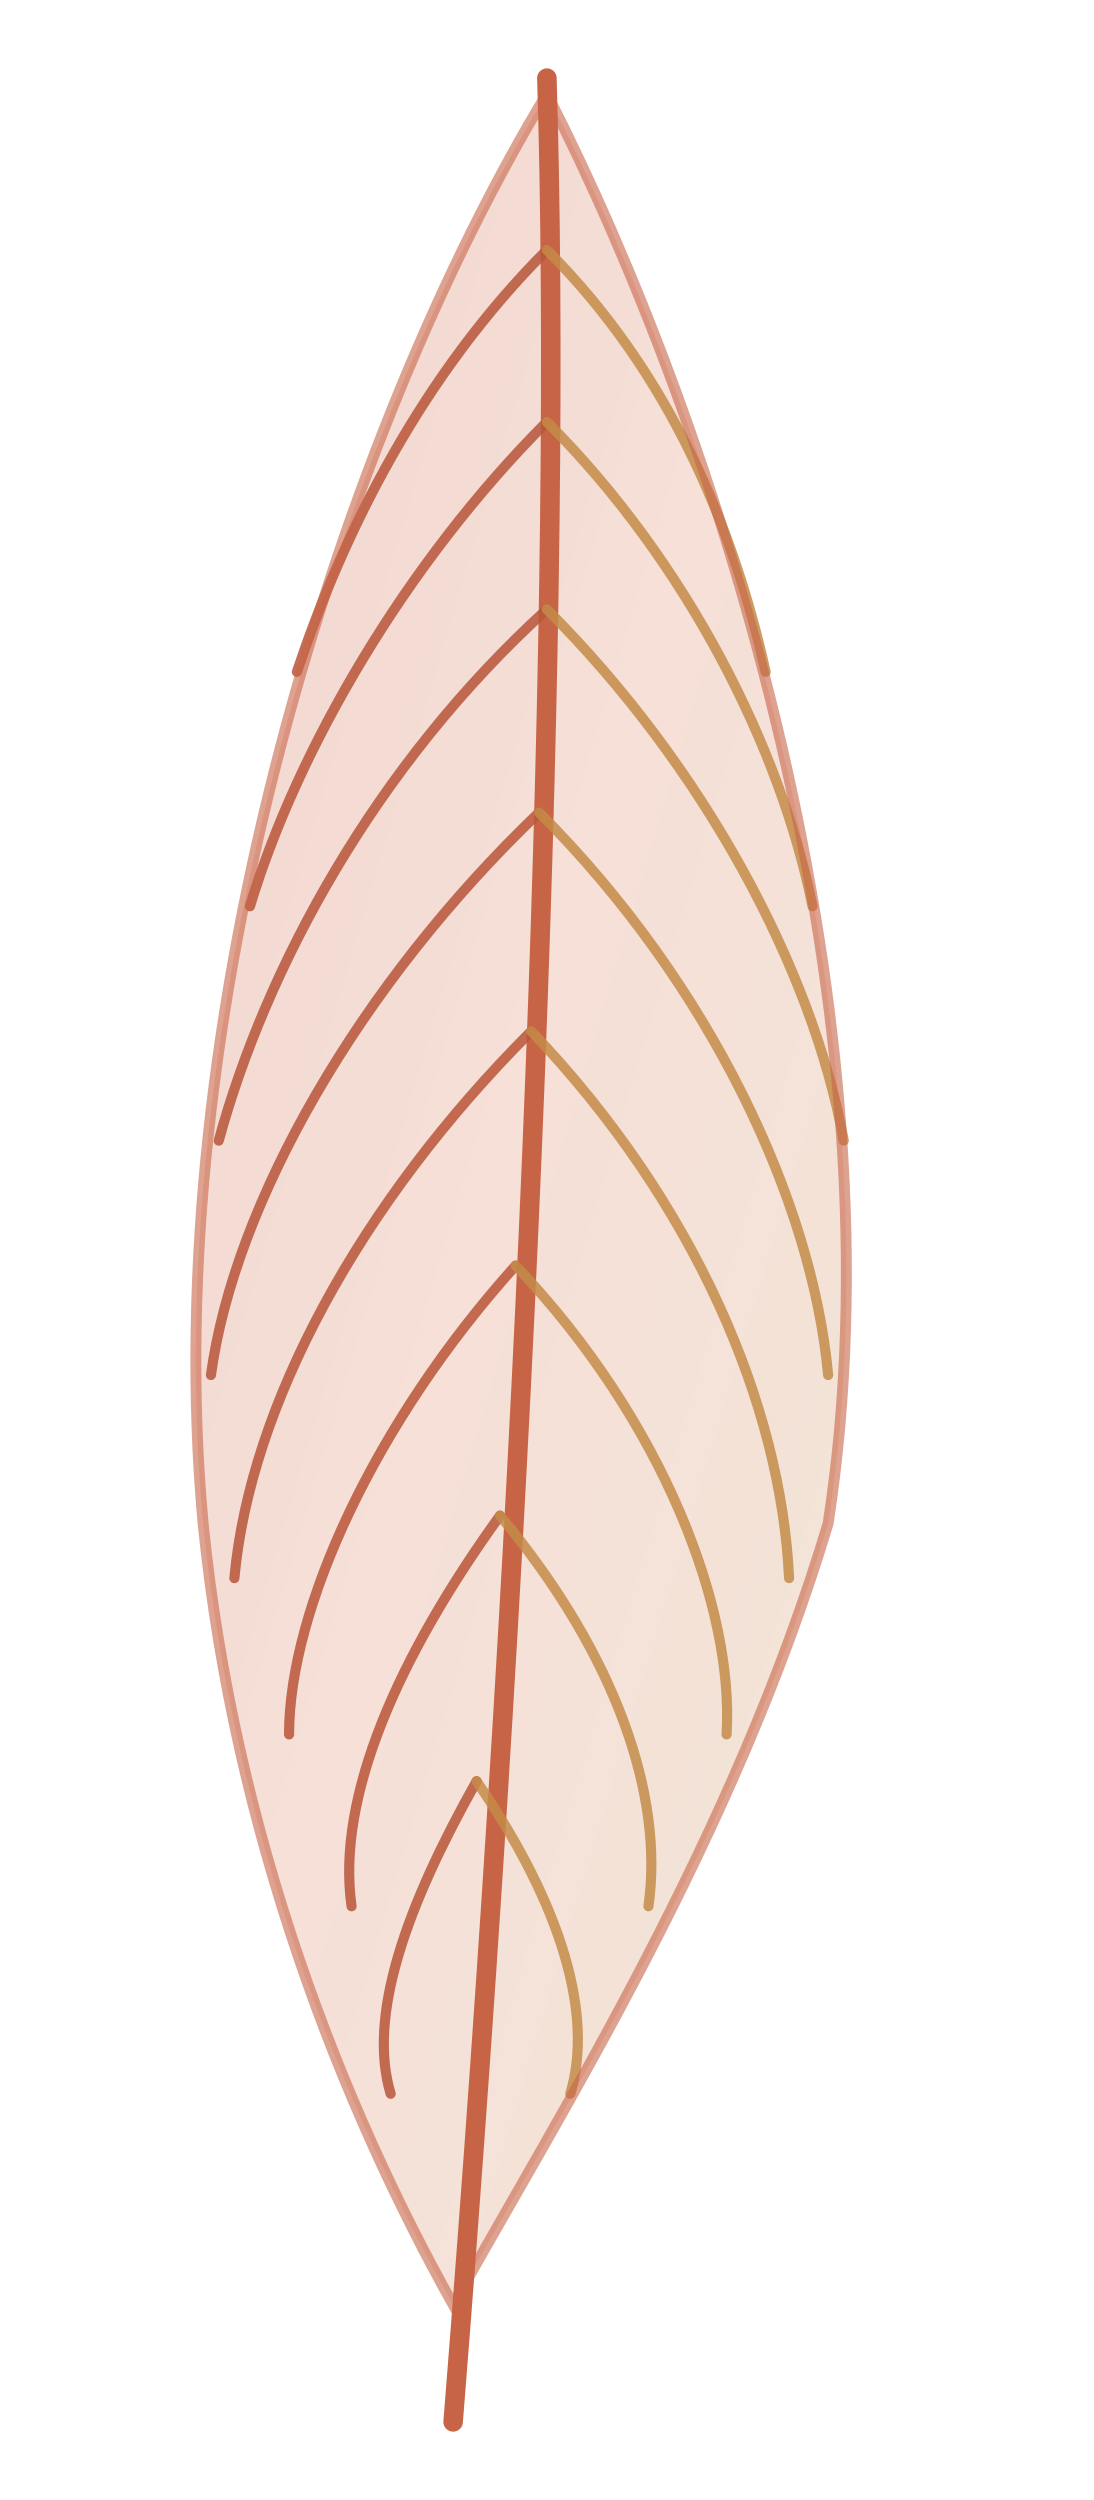
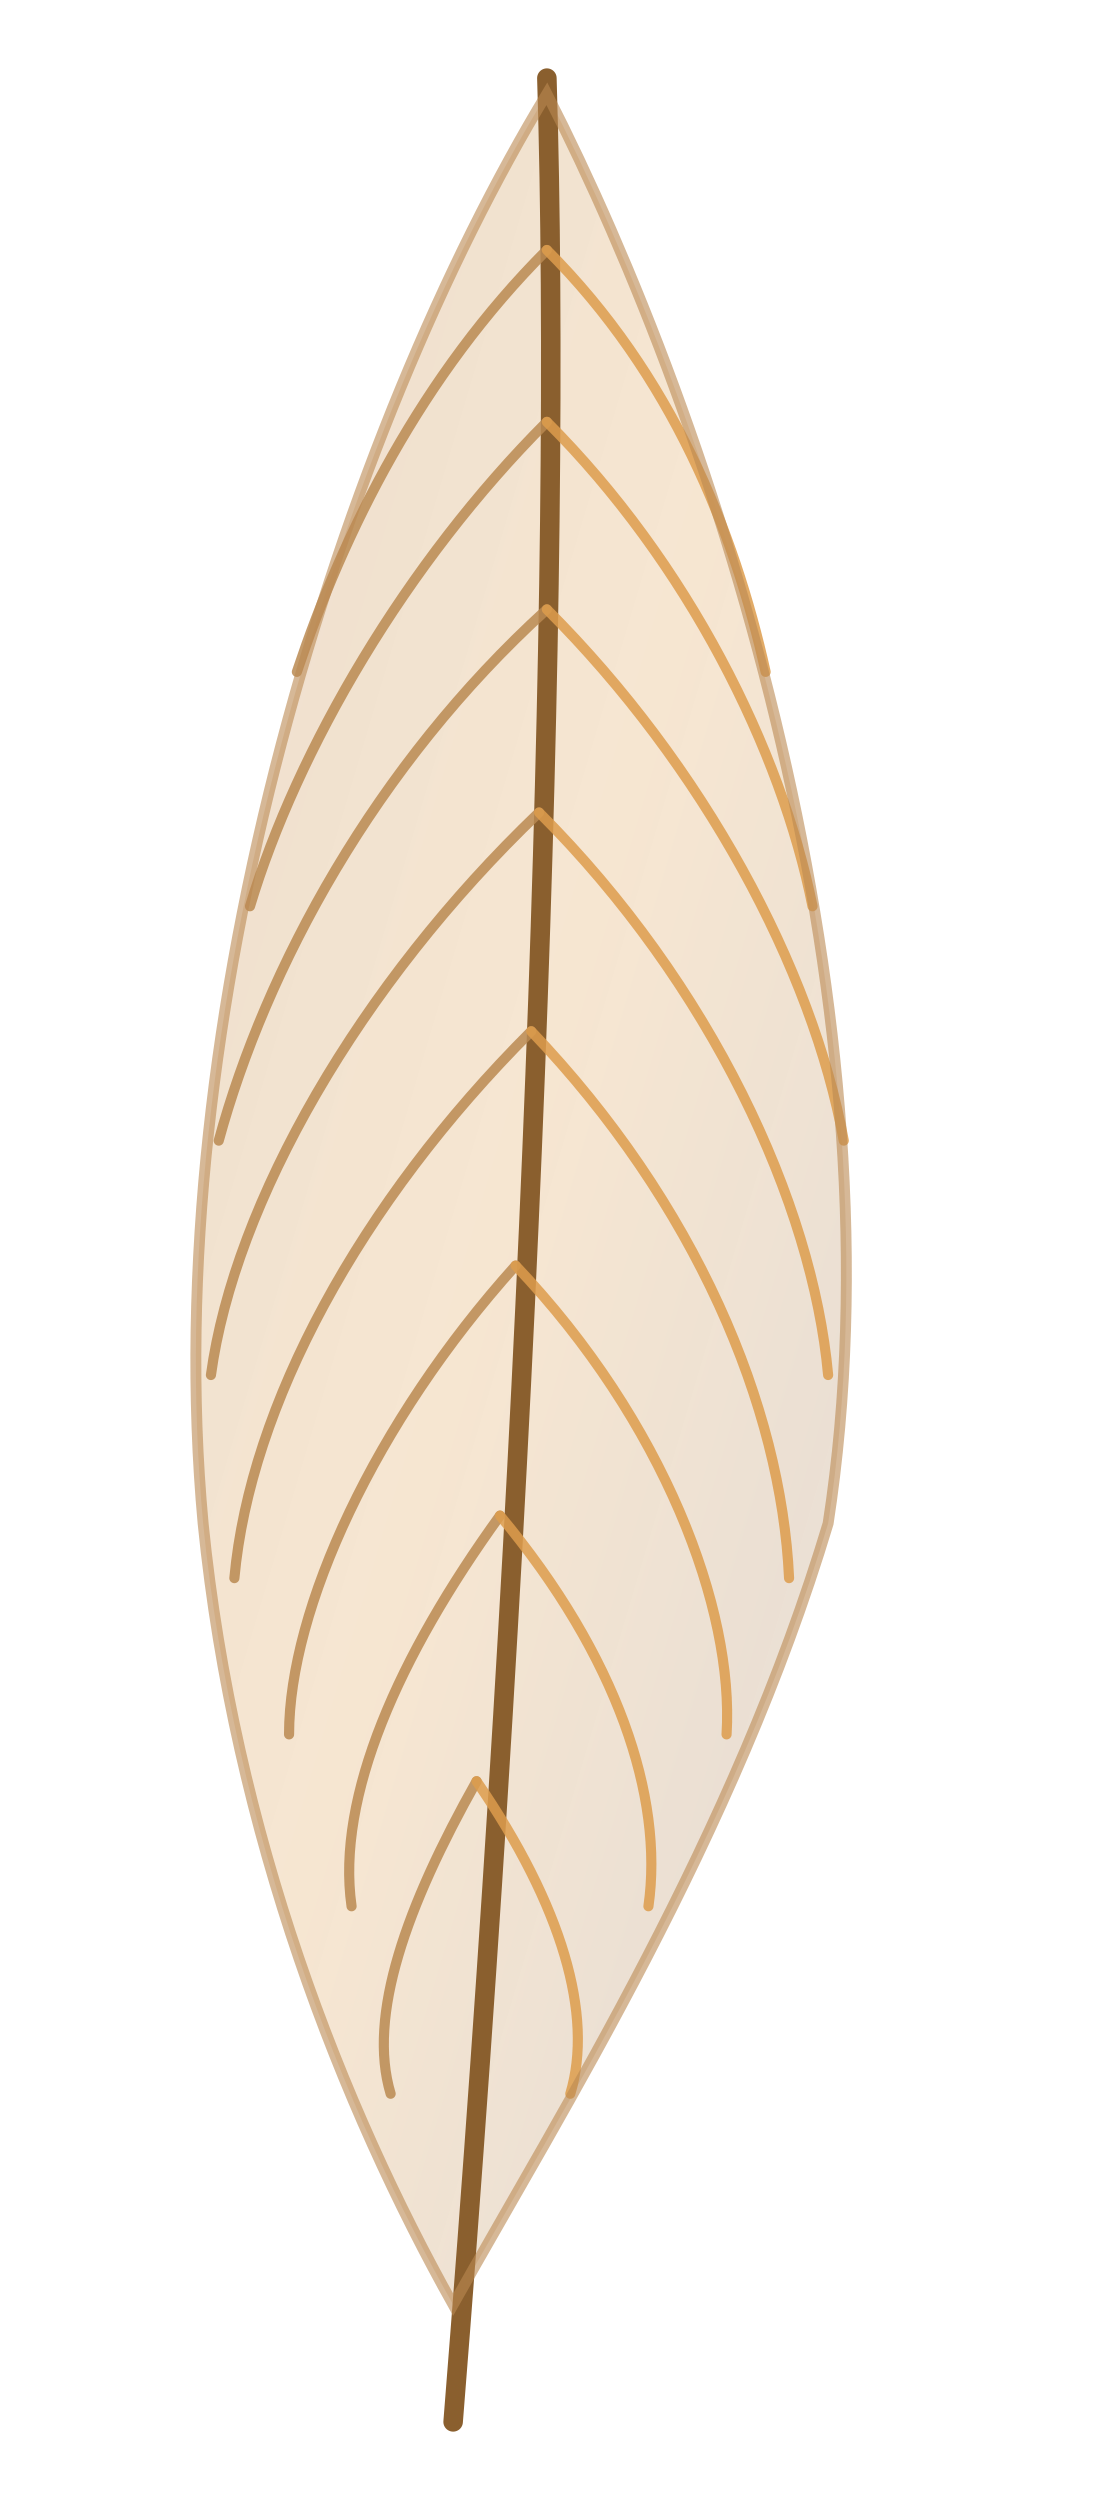
<svg xmlns="http://www.w3.org/2000/svg" viewBox="0 0 140 320" width="140" height="320" fill="none">
  <defs>
-     <linearGradient id="featherGrad1" x1="0%" y1="0%" x2="100%" y2="100%">
-       <stop offset="0%" stop-color="#c86446" stop-opacity="0.9" />
-       <stop offset="50%" stop-color="#d97d5d" stop-opacity="0.8" />
-       <stop offset="100%" stop-color="#c48b48" stop-opacity="0.75" />
+     <linearGradient id="featherGradGold" x1="0%" y1="0%" x2="100%" y2="100%">
+       <stop offset="0%" stop-color="#ba8951" stop-opacity="0.9" />
+       <stop offset="50%" stop-color="#dd9c4c" stop-opacity="0.8" />
+       <stop offset="100%" stop-color="#8c6c50" stop-opacity="0.75" />
    </linearGradient>
  </defs>
-   <path d="M70 12 C44 55 20 130 26 195 C30 235 44 270 58 295 C72 270 94 235 106 195 C116 130 92 55 70 12 Z" fill="url(#featherGrad1)" opacity="0.3" />
-   <path d="M70 10 C72 75 68 185 58 310" stroke="#c86446" stroke-width="2.5" stroke-linecap="round" />
-   <g stroke="#b85538" stroke-width="1.3" stroke-linecap="round" opacity="0.85">
+   <path d="M70 12 C44 55 20 130 26 195 C30 235 44 270 58 295 C72 270 94 235 106 195 C116 130 92 55 70 12 Z" fill="url(#featherGradGold)" opacity="0.32" />
+   <path d="M70 10 C72 75 68 185 58 310" stroke="#8a5f2e" stroke-width="2.5" stroke-linecap="round" />
+   <g stroke="#ba8951" stroke-width="1.3" stroke-linecap="round" opacity="0.85">
    <path d="M70 32 C54 48 44 68 38 86" />
    <path d="M70 54 C52 72 38 96 32 116" />
    <path d="M70 78 C48 98 34 124 28 146" />
    <path d="M69 104 C46 126 30 154 27 176" />
    <path d="M68 132 C46 154 32 180 30 202" />
    <path d="M66 162 C48 182 37 206 37 222" />
    <path d="M64 194 C51 212 43 230 45 244" />
    <path d="M61 228 C52 244 47 258 50 268" />
  </g>
-   <g stroke="#c48b48" stroke-width="1.3" stroke-linecap="round" opacity="0.85">
+   <g stroke="#dd9c4c" stroke-width="1.3" stroke-linecap="round" opacity="0.85">
    <path d="M70 32 C86 48 94 68 98 86" />
    <path d="M70 54 C88 72 100 96 104 116" />
    <path d="M70 78 C90 98 104 124 108 146" />
    <path d="M69 104 C91 126 104 154 106 176" />
    <path d="M68 132 C89 154 100 180 101 202" />
    <path d="M66 162 C85 182 94 206 93 222" />
    <path d="M64 194 C79 212 85 230 83 244" />
    <path d="M61 228 C72 244 76 258 73 268" />
  </g>
-   <path d="M70 12 C44 55 20 130 26 195 C30 235 44 270 58 295 C72 270 94 235 106 195 C116 130 92 55 70 12 Z" stroke="#c86446" stroke-width="1.4" opacity="0.6" />
+   <path d="M70 12 C44 55 20 130 26 195 C30 235 44 270 58 295 C72 270 94 235 106 195 C116 130 92 55 70 12 Z" stroke="#ba8951" stroke-width="1.4" opacity="0.6" />
</svg>
